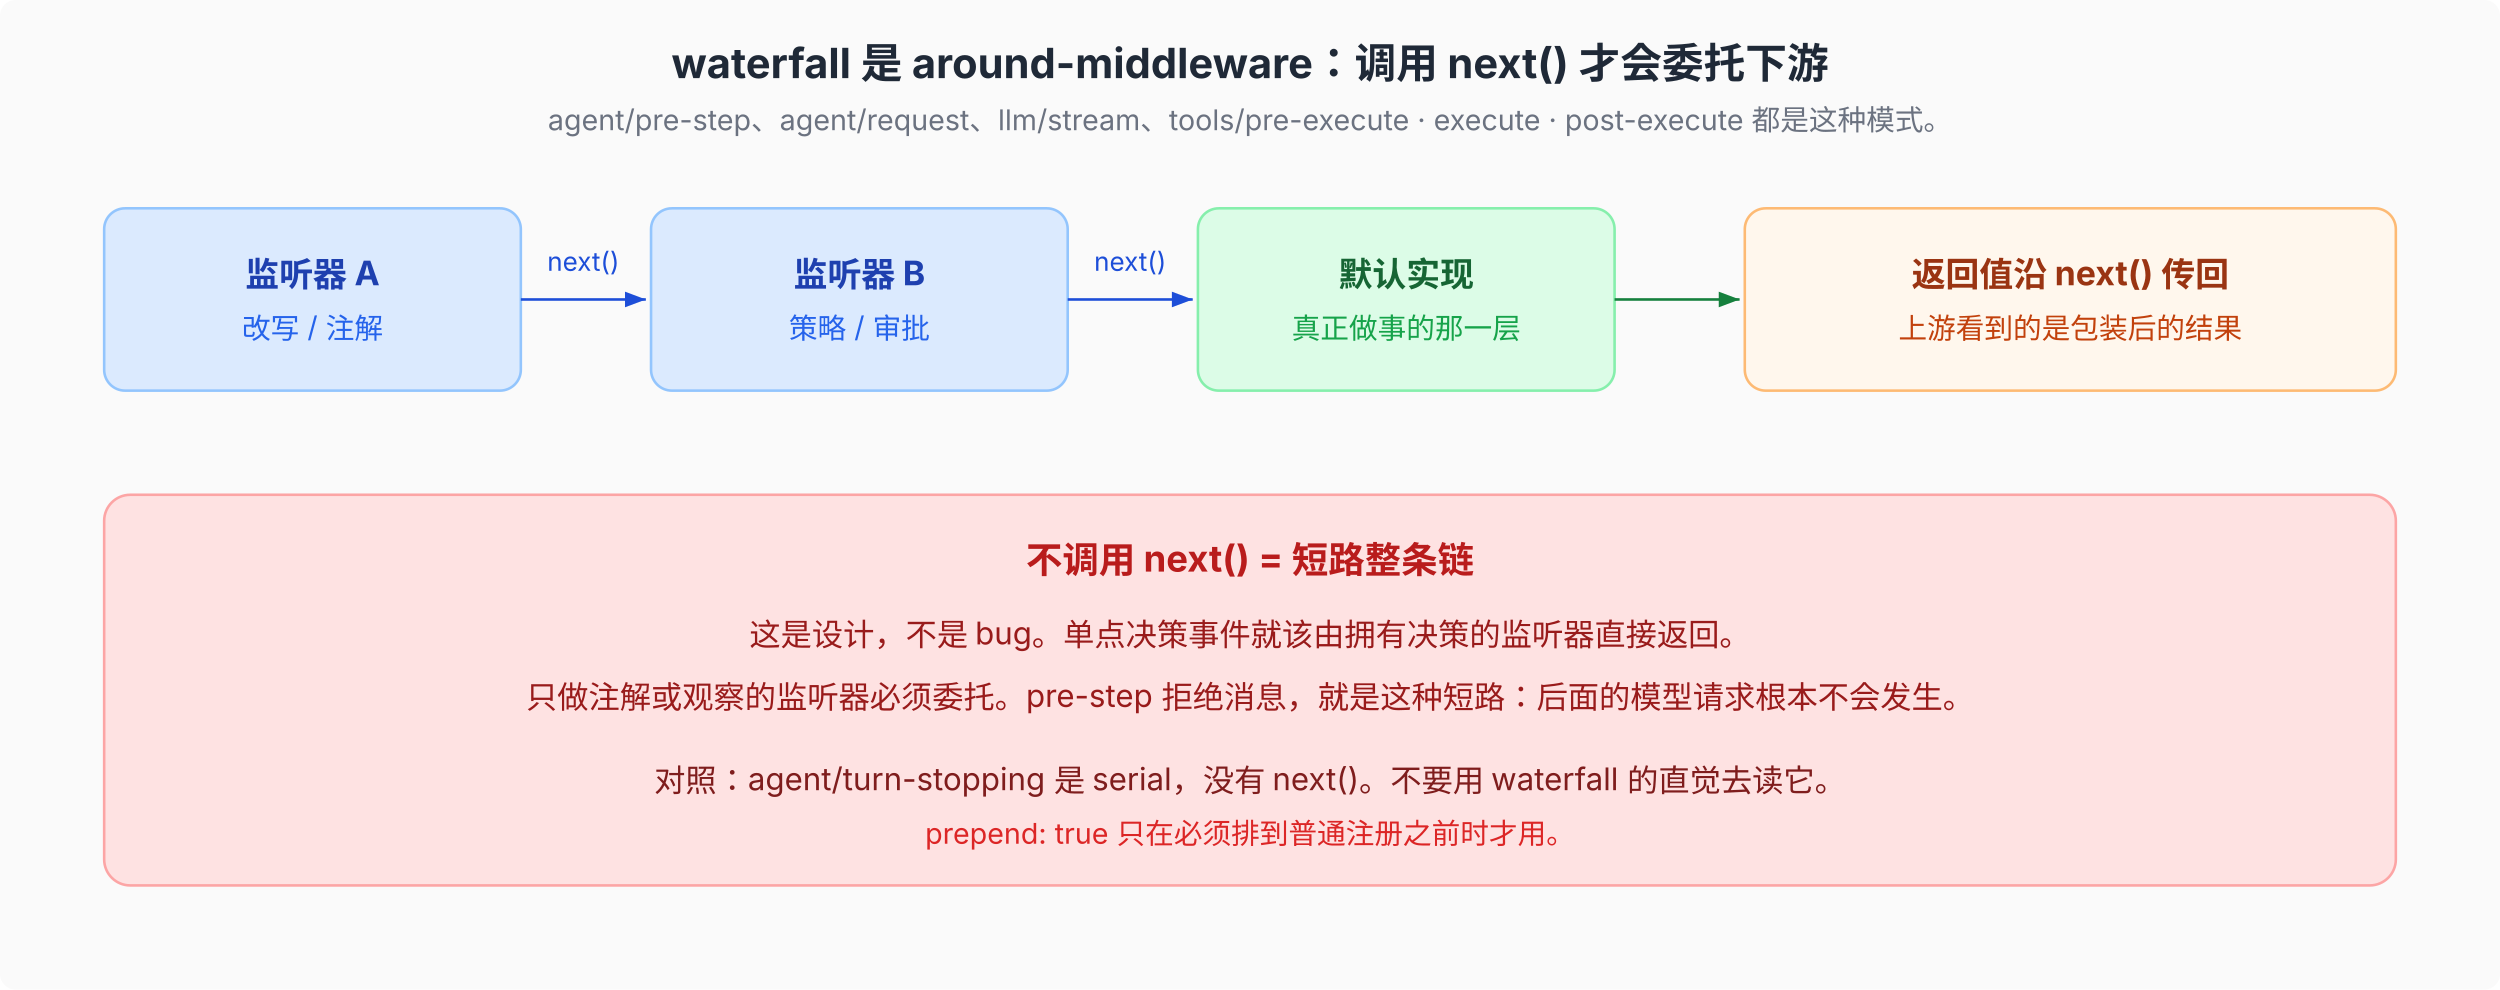
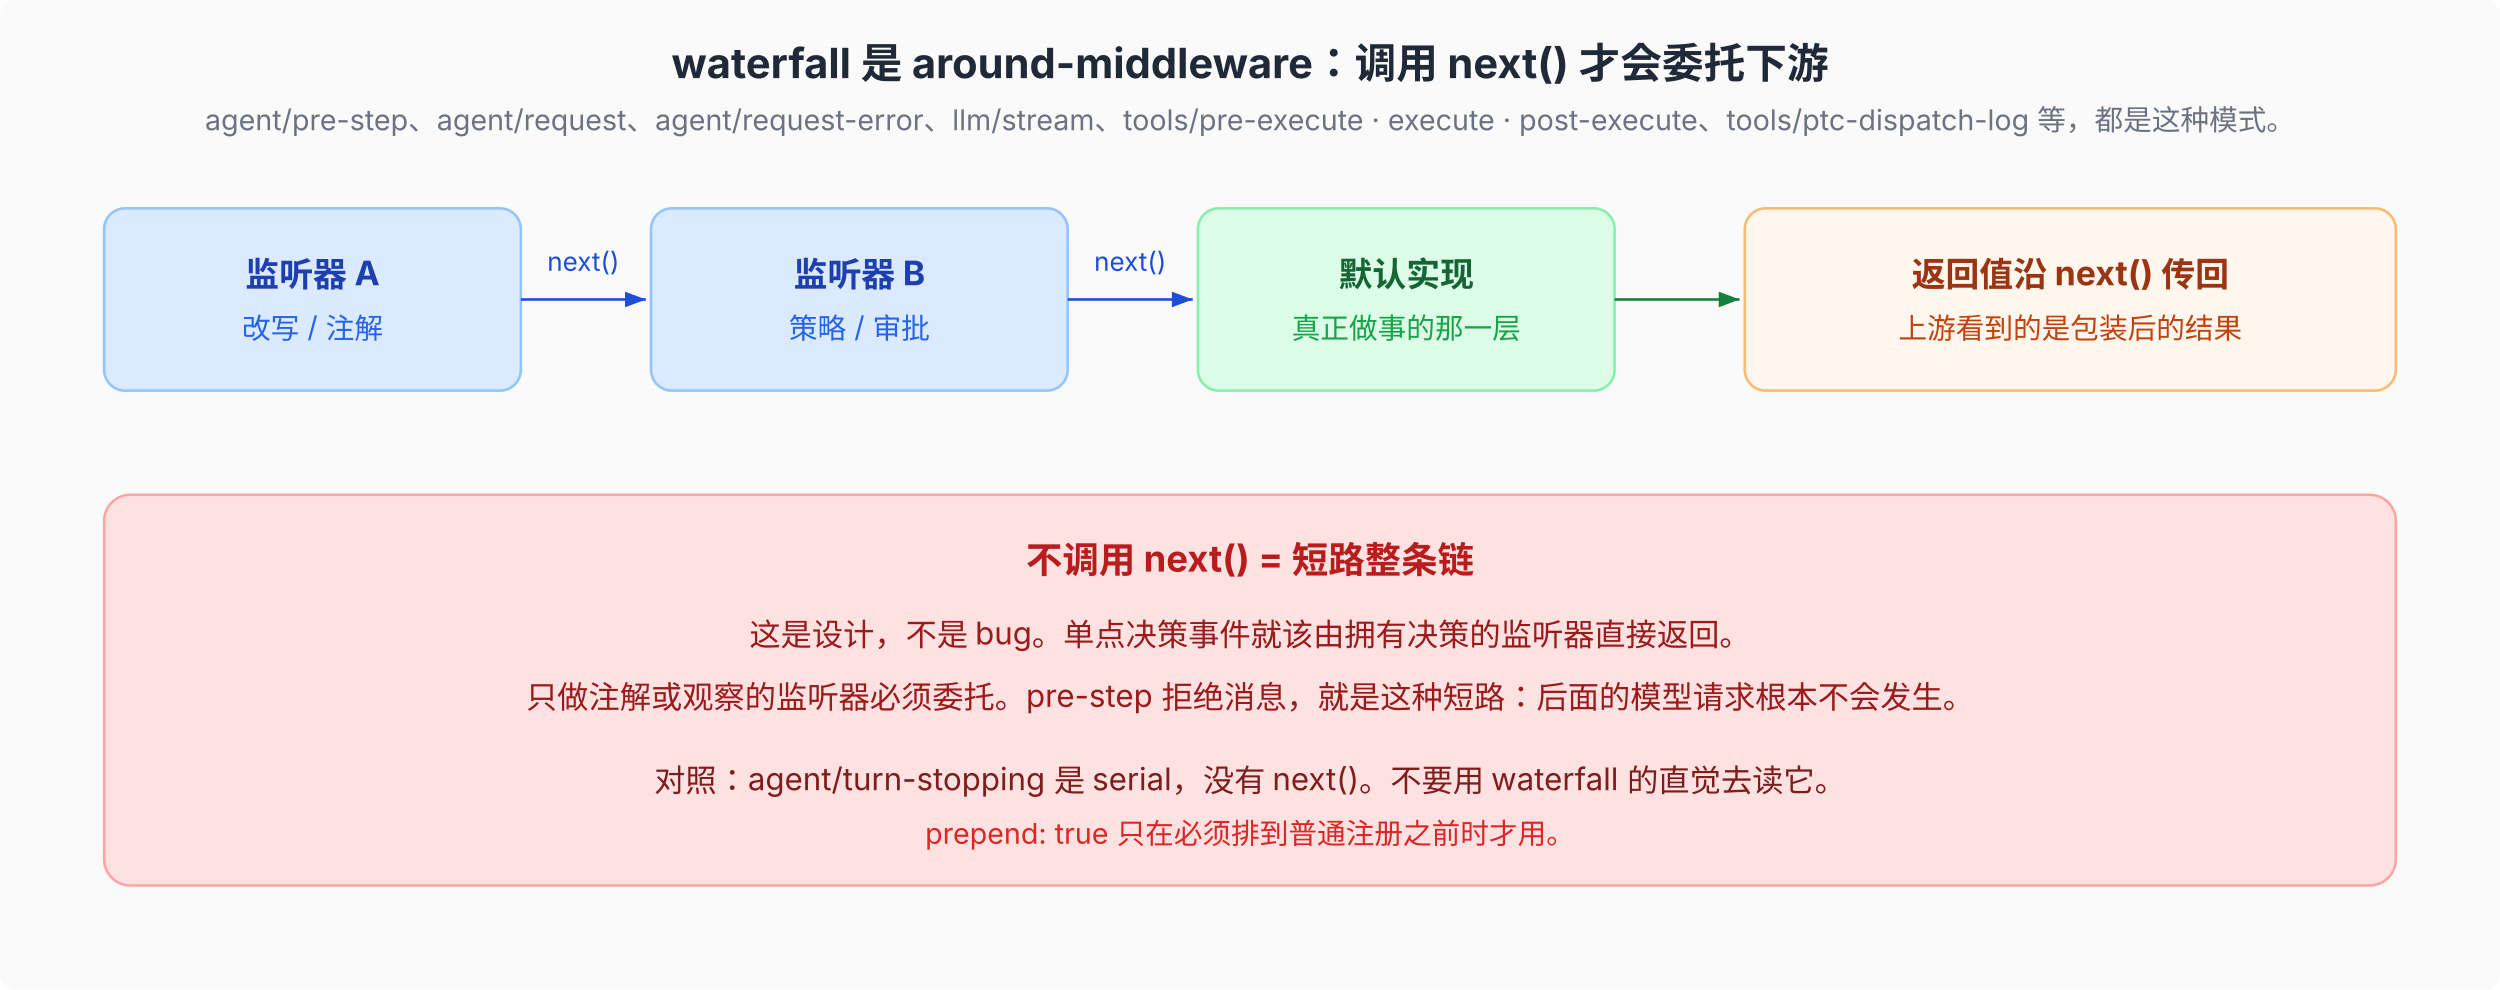
<svg xmlns="http://www.w3.org/2000/svg" viewBox="0 0 960 380" font-family="system-ui, -apple-system, 'PingFang SC', 'Noto Sans SC', sans-serif" font-size="12">
  <defs>
    <marker id="arr" markerWidth="8" markerHeight="6" refX="8" refY="3" orient="auto">
      <path d="M0,0 L8,3 L0,6 Z" fill="#4b5563" />
    </marker>
    <marker id="arrBlue" markerWidth="8" markerHeight="6" refX="8" refY="3" orient="auto">
      <path d="M0,0 L8,3 L0,6 Z" fill="#1d4ed8" />
    </marker>
    <marker id="arrRed" markerWidth="8" markerHeight="6" refX="8" refY="3" orient="auto">
      <path d="M0,0 L8,3 L0,6 Z" fill="#b91c1c" />
    </marker>
    <marker id="arrGreen" markerWidth="8" markerHeight="6" refX="8" refY="3" orient="auto">
      <path d="M0,0 L8,3 L0,6 Z" fill="#15803d" />
    </marker>
  </defs>
  <rect width="960" height="380" fill="#fafafa" rx="6" />
  <text x="480" y="30" text-anchor="middle" font-size="16" font-weight="700" fill="#1f2937">waterfall 是 around-middleware：调用 next() 才会委托下游</text>
-   <text x="480" y="50" text-anchor="middle" font-size="11" fill="#6b7280">agent/pre-step、agent/request、llm/stream、tools/pre-execute · execute · post-execute 都是这种模式。</text>
+   <text x="480" y="50" text-anchor="middle" font-size="11" fill="#6b7280">agent/pre-step、agent/request、agent/request-error、llm/stream、tools/pre-execute · execute · post-execute、tools/ptc-dispatch-log 等，都是这种模式。</text>
  <rect x="40" y="80" width="160" height="70" rx="8" fill="#dbeafe" stroke="#93c5fd" />
  <text x="120" y="110" text-anchor="middle" font-size="13" font-weight="700" fill="#1e40af">监听器 A</text>
  <text x="120" y="130" text-anchor="middle" font-size="11" fill="#2563eb">改写 / 注解</text>
  <line x1="200" y1="115" x2="248" y2="115" stroke="#1d4ed8" marker-end="url(#arrBlue)" />
  <text x="224" y="104" text-anchor="middle" font-size="10" fill="#1d4ed8">next()</text>
  <rect x="250" y="80" width="160" height="70" rx="8" fill="#dbeafe" stroke="#93c5fd" />
  <text x="330" y="110" text-anchor="middle" font-size="13" font-weight="700" fill="#1e40af">监听器 B</text>
  <text x="330" y="130" text-anchor="middle" font-size="11" fill="#2563eb">策略 / 审批</text>
  <line x1="410" y1="115" x2="458" y2="115" stroke="#1d4ed8" marker-end="url(#arrBlue)" />
  <text x="434" y="104" text-anchor="middle" font-size="10" fill="#1d4ed8">next()</text>
  <rect x="460" y="80" width="160" height="70" rx="8" fill="#dcfce7" stroke="#86efac" />
  <text x="540" y="110" text-anchor="middle" font-size="13" font-weight="700" fill="#166534">默认实现</text>
  <text x="540" y="130" text-anchor="middle" font-size="11" fill="#16a34a">真正做事的那一层</text>
  <line x1="620" y1="115" x2="668" y2="115" stroke="#15803d" marker-end="url(#arrGreen)" />
  <rect x="670" y="80" width="250" height="70" rx="8" fill="#fff7ed" stroke="#fdba74" />
  <text x="795" y="110" text-anchor="middle" font-size="13" font-weight="700" fill="#9a3412">返回值沿 next() 传回</text>
  <text x="795" y="130" text-anchor="middle" font-size="11" fill="#c2410c">上游看到的是包装后的结果</text>
  <rect x="40" y="190" width="880" height="150" rx="10" fill="#fee2e2" stroke="#fca5a5" />
  <text x="480" y="220" text-anchor="middle" font-size="14" font-weight="700" fill="#b91c1c">不调用 next() = 短路整条链</text>
  <text x="480" y="248" text-anchor="middle" font-size="12" fill="#991b1b">这是设计，不是 bug。单点决策事件就该由拥有决策的监听器直接返回。</text>
  <text x="480" y="272" text-anchor="middle" font-size="12" fill="#991b1b">只做注解或观察的监听器必须委托。pre-step 拒绝消息，就是这种短路：后面的模型请求根本不会发生。</text>
  <text x="480" y="304" text-anchor="middle" font-size="12" fill="#7f1d1d">对照：agent/turn-stopping 是 serial，没有 next()。不要用 waterfall 的直觉去读它。</text>
  <text x="480" y="324" text-anchor="middle" font-size="11" fill="#dc2626">prepend: true 只在必须排到普通注册之前时才用。</text>
</svg>
